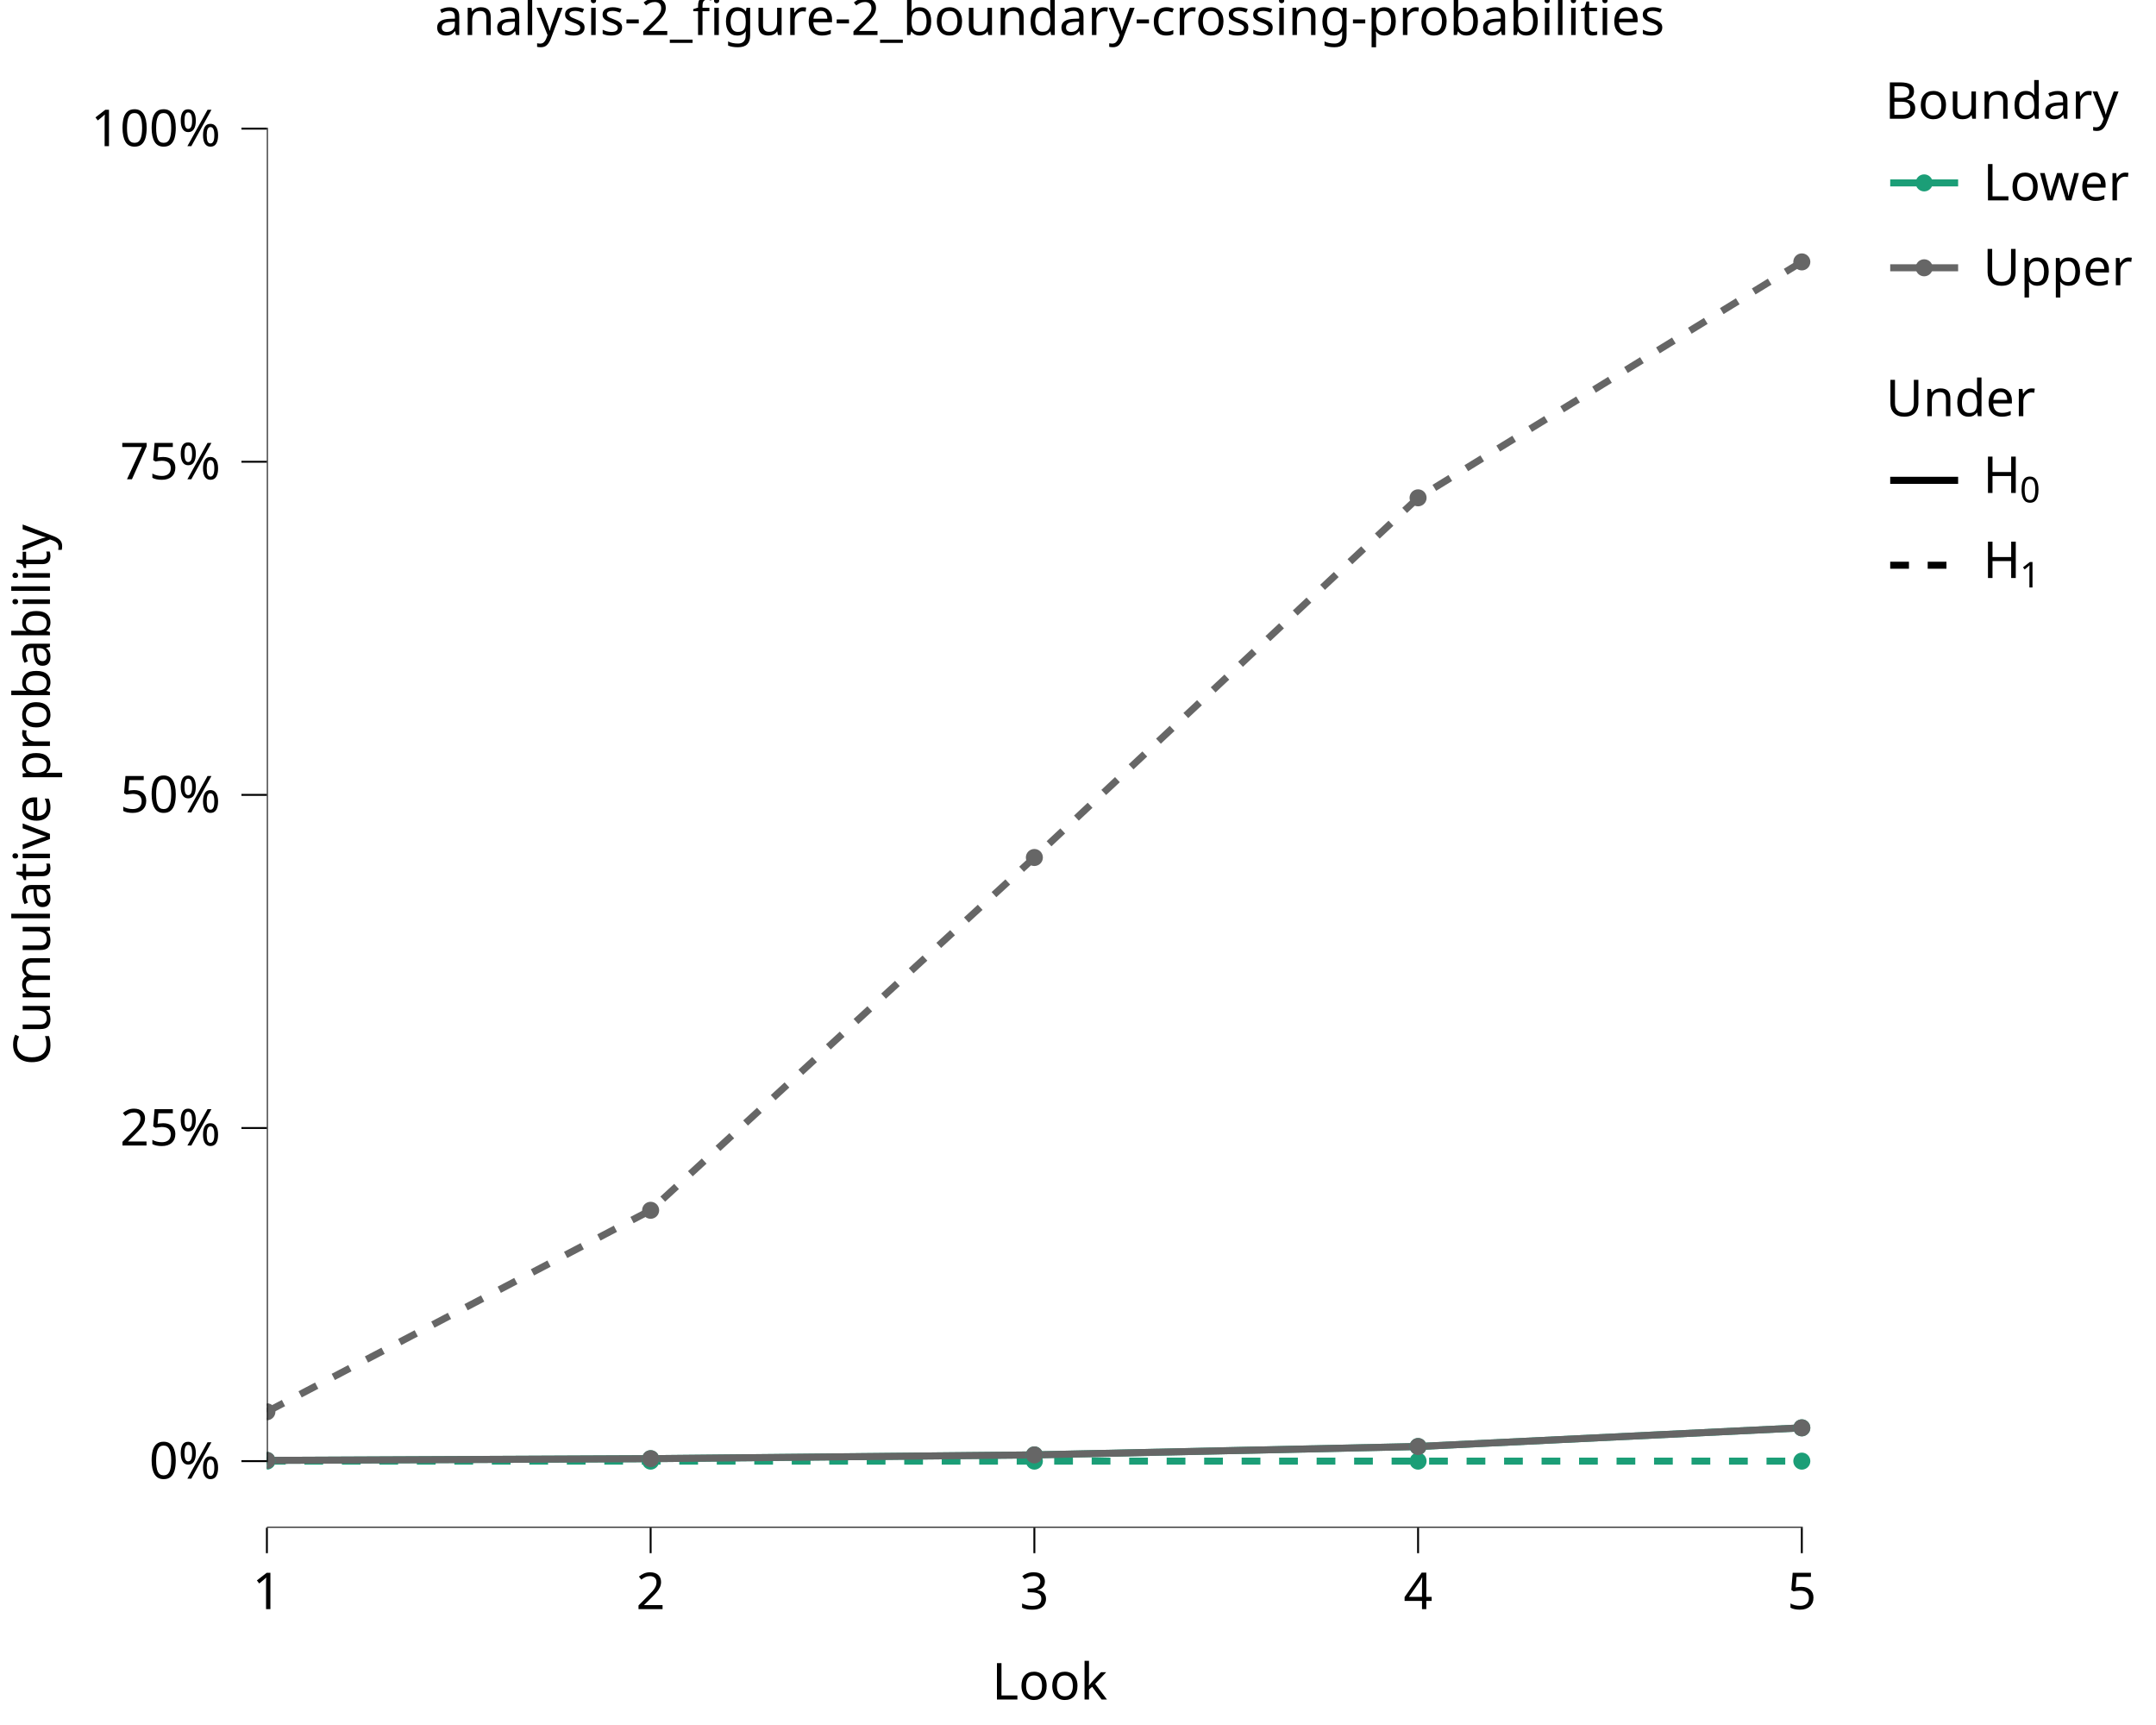
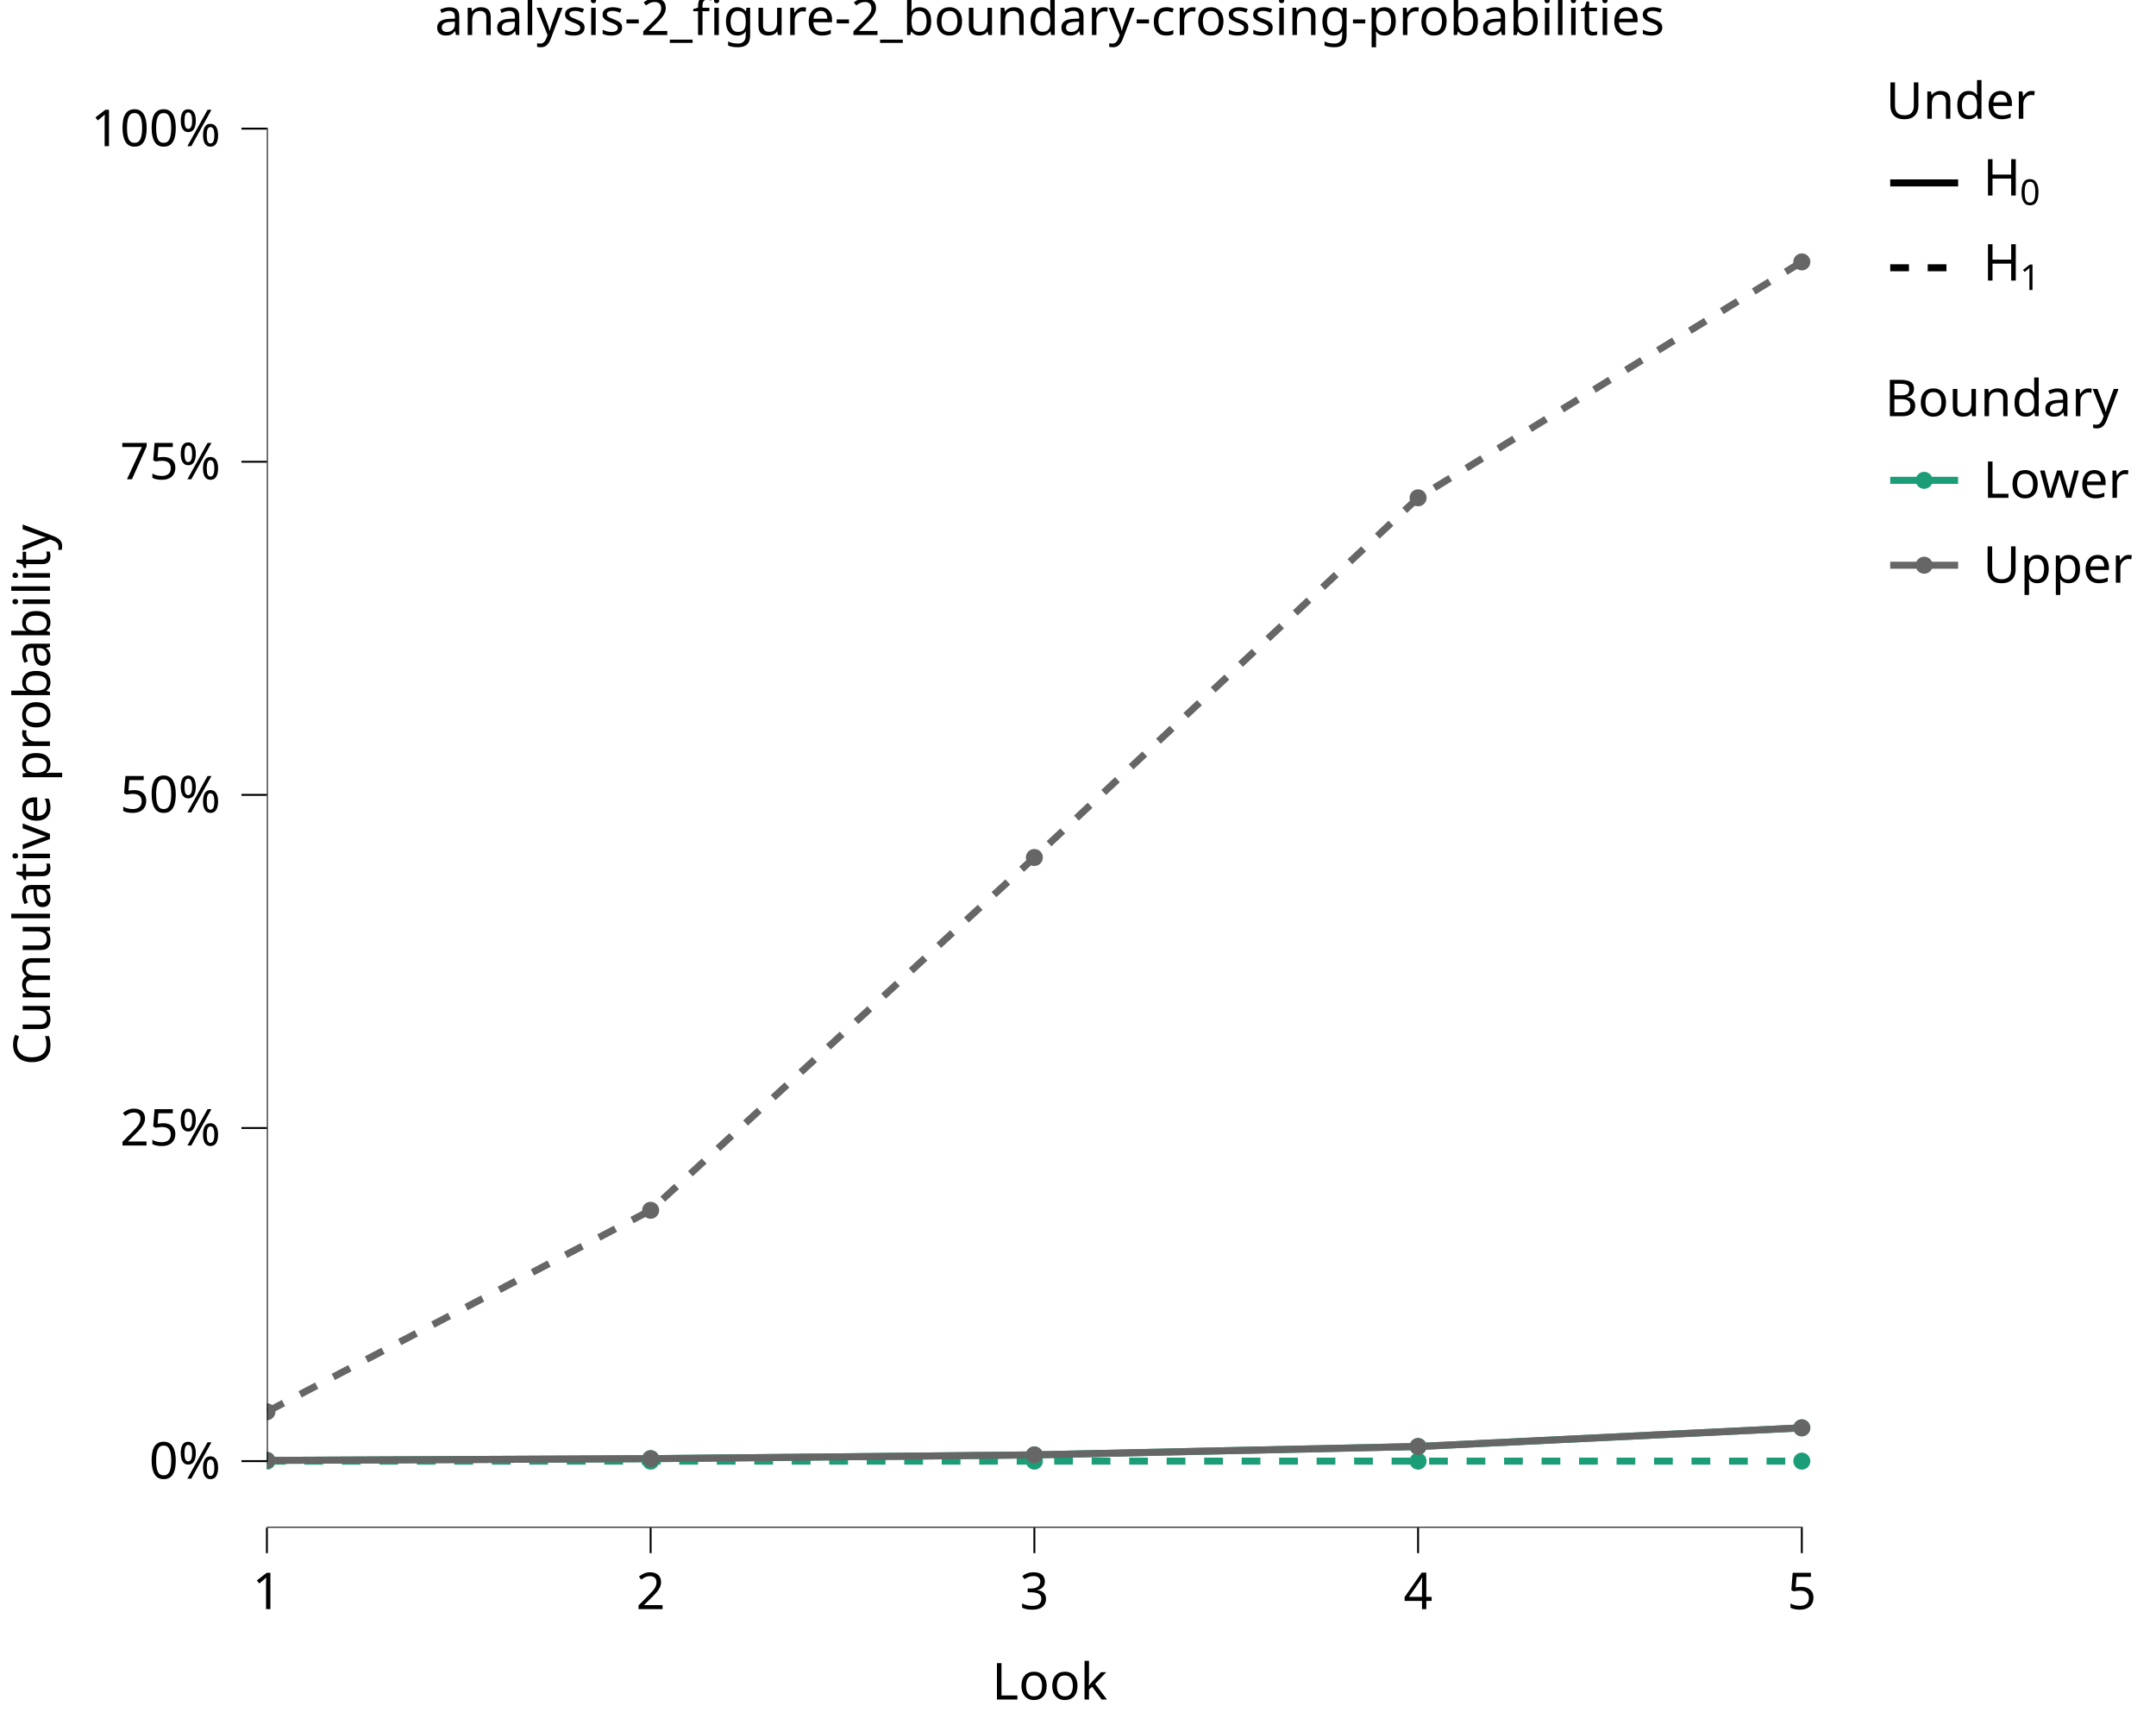
<svg xmlns="http://www.w3.org/2000/svg" class="svglite" data-engine-version="2.0" width="720.00pt" height="576.00pt" viewBox="0 0 720.00 576.00">
  <defs>
    <style type="text/css">
    .svglite line, .svglite polyline, .svglite polygon, .svglite path, .svglite rect, .svglite circle {
      fill: none;
      stroke: #000000;
      stroke-linecap: round;
      stroke-linejoin: round;
      stroke-miterlimit: 10.00;
    }
  </style>
  </defs>
  <rect width="100%" height="100%" style="stroke: none; fill: #FFFFFF;" />
  <defs>
    <clipPath id="cpMC4wMHw3MjAuMDB8MC4wMHw1NzYuMDA=">
      <rect x="0.00" y="0.00" width="720.00" height="576.00" />
    </clipPath>
  </defs>
  <g clip-path="url(#cpMC4wMHw3MjAuMDB8MC4wMHw1NzYuMDA=)">
    <rect x="0.00" y="0.00" width="720.00" height="576.00" style="stroke-width: 10.67; stroke: none;" />
  </g>
  <defs>
    <clipPath id="cpODkuMTN8NjExLjk3fDIwLjcxfDUxMC4xNA==">
      <rect x="89.13" y="20.71" width="522.84" height="489.43" />
    </clipPath>
  </defs>
  <g clip-path="url(#cpODkuMTN8NjExLjk3fDIwLjcxfDUxMC4xNA==)">
    <rect x="89.13" y="20.71" width="522.84" height="489.43" style="stroke-width: 10.67; stroke: none;" />
    <polyline points="89.13,487.64 217.28,487.07 345.43,485.81 473.57,483.01 601.72,476.77 " style="stroke-width: 2.35; stroke: #1B9E77; stroke-linecap: butt;" />
    <polyline points="89.13,487.89 217.28,487.89 345.43,487.89 473.57,487.89 601.72,487.89 " style="stroke-width: 2.35; stroke: #1B9E77; stroke-dasharray: 6.26,6.26; stroke-linecap: butt;" />
    <polyline points="89.13,487.64 217.28,487.07 345.43,485.81 473.57,483.01 601.72,476.77 " style="stroke-width: 2.35; stroke: #666666; stroke-linecap: butt;" />
    <polyline points="89.13,471.41 217.28,404.13 345.43,286.33 473.57,166.23 601.72,87.45 " style="stroke-width: 2.35; stroke: #666666; stroke-dasharray: 6.26,6.26; stroke-linecap: butt;" />
    <circle cx="89.13" cy="487.64" r="2.49" style="stroke-width: 0.71; stroke: #1B9E77; fill: #1B9E77;" />
    <circle cx="217.28" cy="487.07" r="2.49" style="stroke-width: 0.71; stroke: #1B9E77; fill: #1B9E77;" />
    <circle cx="345.43" cy="485.81" r="2.49" style="stroke-width: 0.71; stroke: #1B9E77; fill: #1B9E77;" />
    <circle cx="473.57" cy="483.01" r="2.49" style="stroke-width: 0.71; stroke: #1B9E77; fill: #1B9E77;" />
    <circle cx="601.72" cy="476.77" r="2.49" style="stroke-width: 0.71; stroke: #1B9E77; fill: #1B9E77;" />
    <circle cx="89.13" cy="487.89" r="2.49" style="stroke-width: 0.71; stroke: #1B9E77; fill: #1B9E77;" />
    <circle cx="217.28" cy="487.89" r="2.49" style="stroke-width: 0.71; stroke: #1B9E77; fill: #1B9E77;" />
    <circle cx="345.43" cy="487.89" r="2.49" style="stroke-width: 0.71; stroke: #1B9E77; fill: #1B9E77;" />
    <circle cx="473.57" cy="487.89" r="2.49" style="stroke-width: 0.71; stroke: #1B9E77; fill: #1B9E77;" />
    <circle cx="601.72" cy="487.89" r="2.49" style="stroke-width: 0.71; stroke: #1B9E77; fill: #1B9E77;" />
    <circle cx="89.13" cy="487.64" r="2.49" style="stroke-width: 0.71; stroke: #666666; fill: #666666;" />
    <circle cx="217.28" cy="487.07" r="2.49" style="stroke-width: 0.71; stroke: #666666; fill: #666666;" />
    <circle cx="345.43" cy="485.81" r="2.49" style="stroke-width: 0.71; stroke: #666666; fill: #666666;" />
    <circle cx="473.57" cy="483.01" r="2.49" style="stroke-width: 0.71; stroke: #666666; fill: #666666;" />
    <circle cx="601.72" cy="476.77" r="2.49" style="stroke-width: 0.71; stroke: #666666; fill: #666666;" />
    <circle cx="89.13" cy="471.41" r="2.49" style="stroke-width: 0.71; stroke: #666666; fill: #666666;" />
    <circle cx="217.28" cy="404.13" r="2.49" style="stroke-width: 0.71; stroke: #666666; fill: #666666;" />
    <circle cx="345.43" cy="286.33" r="2.49" style="stroke-width: 0.71; stroke: #666666; fill: #666666;" />
    <circle cx="473.57" cy="166.23" r="2.49" style="stroke-width: 0.71; stroke: #666666; fill: #666666;" />
    <circle cx="601.72" cy="87.45" r="2.49" style="stroke-width: 0.71; stroke: #666666; fill: #666666;" />
    <line x1="88.81" y1="510.14" x2="602.04" y2="510.14" style="stroke-width: 0.64; stroke-linecap: butt;" />
    <line x1="89.13" y1="488.21" x2="89.13" y2="42.64" style="stroke-width: 0.64; stroke-linecap: butt;" />
    <rect x="89.13" y="20.71" width="522.84" height="489.43" style="stroke-width: 0.00; stroke: none;" />
  </g>
  <g clip-path="url(#cpMC4wMHw3MjAuMDB8MC4wMHw1NzYuMDA=)">
    <polyline points="89.13,510.14 89.13,20.71 " style="stroke-width: 0.00; stroke: none; stroke-linecap: butt;" />
    <text x="73.66" y="493.74" text-anchor="end" style="font-size: 17.00px; font-family: sans;" textLength="24.57px" lengthAdjust="spacingAndGlyphs">0%</text>
    <text x="73.66" y="382.51" text-anchor="end" style="font-size: 17.00px; font-family: sans;" textLength="34.03px" lengthAdjust="spacingAndGlyphs">25%</text>
    <text x="73.66" y="271.27" text-anchor="end" style="font-size: 17.00px; font-family: sans;" textLength="34.03px" lengthAdjust="spacingAndGlyphs">50%</text>
    <text x="73.66" y="160.04" text-anchor="end" style="font-size: 17.00px; font-family: sans;" textLength="34.03px" lengthAdjust="spacingAndGlyphs">75%</text>
    <text x="73.66" y="48.80" text-anchor="end" style="font-size: 17.00px; font-family: sans;" textLength="43.48px" lengthAdjust="spacingAndGlyphs">100%</text>
    <polyline points="80.63,487.89 89.13,487.89 " style="stroke-width: 0.64; stroke-linecap: butt;" />
    <polyline points="80.63,376.66 89.13,376.66 " style="stroke-width: 0.64; stroke-linecap: butt;" />
    <polyline points="80.63,265.42 89.13,265.42 " style="stroke-width: 0.64; stroke-linecap: butt;" />
    <polyline points="80.63,154.19 89.13,154.19 " style="stroke-width: 0.64; stroke-linecap: butt;" />
    <polyline points="80.63,42.95 89.13,42.95 " style="stroke-width: 0.64; stroke-linecap: butt;" />
    <polyline points="89.13,510.14 611.97,510.14 " style="stroke-width: 0.00; stroke: none; stroke-linecap: butt;" />
    <polyline points="89.13,518.64 89.13,510.14 " style="stroke-width: 0.64; stroke-linecap: butt;" />
    <polyline points="217.28,518.64 217.28,510.14 " style="stroke-width: 0.64; stroke-linecap: butt;" />
    <polyline points="345.43,518.64 345.43,510.14 " style="stroke-width: 0.64; stroke-linecap: butt;" />
    <polyline points="473.57,518.64 473.57,510.14 " style="stroke-width: 0.64; stroke-linecap: butt;" />
    <polyline points="601.72,518.64 601.72,510.14 " style="stroke-width: 0.64; stroke-linecap: butt;" />
    <text x="89.13" y="537.32" text-anchor="middle" style="font-size: 17.00px; font-family: sans;" textLength="9.46px" lengthAdjust="spacingAndGlyphs">1</text>
    <text x="217.28" y="537.32" text-anchor="middle" style="font-size: 17.00px; font-family: sans;" textLength="9.46px" lengthAdjust="spacingAndGlyphs">2</text>
    <text x="345.43" y="537.32" text-anchor="middle" style="font-size: 17.00px; font-family: sans;" textLength="9.46px" lengthAdjust="spacingAndGlyphs">3</text>
    <text x="473.57" y="537.32" text-anchor="middle" style="font-size: 17.00px; font-family: sans;" textLength="9.46px" lengthAdjust="spacingAndGlyphs">4</text>
    <text x="601.72" y="537.32" text-anchor="middle" style="font-size: 17.00px; font-family: sans;" textLength="9.46px" lengthAdjust="spacingAndGlyphs">5</text>
    <text x="350.55" y="567.49" text-anchor="middle" style="font-size: 17.00px; font-family: sans;" textLength="36.87px" lengthAdjust="spacingAndGlyphs">Look</text>
    <text transform="translate(16.68,265.42) rotate(-90)" text-anchor="middle" style="font-size: 17.00px; font-family: sans;" textLength="167.26px" lengthAdjust="spacingAndGlyphs">Cumulative probability</text>
    <rect x="622.93" y="20.71" width="97.07" height="187.68" style="stroke-width: 0.75; stroke: none;" />
-     <rect x="622.93" y="20.71" width="97.07" height="88.36" style="stroke-width: 10.67; stroke: none;" />
-     <text x="668.48" y="39.65" text-anchor="middle" style="font-size: 17.00px; font-family: sans;" textLength="72.79px" lengthAdjust="spacingAndGlyphs">Boundary</text>
+     <rect x="622.93" y="20.71" width="69.66" height="88.36" style="stroke-width: 10.67; stroke: none;" />
+     <text x="654.77" y="39.65" text-anchor="middle" style="font-size: 17.00px; font-family: sans;" textLength="46.31px" lengthAdjust="spacingAndGlyphs">Under</text>
    <rect x="628.41" y="46.90" width="28.35" height="28.35" style="stroke-width: 10.67; stroke: none;" />
-     <line x1="631.24" y1="61.07" x2="653.92" y2="61.07" style="stroke-width: 2.35; stroke: #1B9E77; stroke-linecap: butt;" />
-     <circle cx="642.58" cy="61.07" r="2.49" style="stroke-width: 0.71; stroke: #1B9E77; fill: #1B9E77;" />
+     <line x1="631.24" y1="61.07" x2="653.92" y2="61.07" style="stroke-width: 2.35; stroke-linecap: butt;" />
    <rect x="628.41" y="75.24" width="28.35" height="28.35" style="stroke-width: 10.67; stroke: none;" />
-     <line x1="631.24" y1="89.42" x2="653.92" y2="89.42" style="stroke-width: 2.35; stroke: #666666; stroke-linecap: butt;" />
-     <circle cx="642.58" cy="89.42" r="2.49" style="stroke-width: 0.71; stroke: #666666; fill: #666666;" />
-     <text x="662.23" y="66.92" style="font-size: 17.00px; font-family: sans;" textLength="46.31px" lengthAdjust="spacingAndGlyphs">Lower</text>
-     <text x="662.23" y="95.26" style="font-size: 17.00px; font-family: sans;" textLength="46.31px" lengthAdjust="spacingAndGlyphs">Upper</text>
-     <rect x="622.93" y="120.03" width="69.66" height="88.36" style="stroke-width: 10.67; stroke: none;" />
-     <text x="654.77" y="138.97" text-anchor="middle" style="font-size: 17.00px; font-family: sans;" textLength="46.31px" lengthAdjust="spacingAndGlyphs">Under</text>
+     <line x1="631.24" y1="89.42" x2="653.92" y2="89.42" style="stroke-width: 2.35; stroke-dasharray: 6.26,6.26; stroke-linecap: butt;" />
+     <text x="662.23" y="65.29" style="font-size: 17.00px; font-family: sans;" textLength="12.28px" lengthAdjust="spacingAndGlyphs">H</text>
+     <text x="674.52" y="68.43" style="font-size: 11.90px; font-family: sans;" textLength="6.62px" lengthAdjust="spacingAndGlyphs">0</text>
+     <text x="662.23" y="93.69" style="font-size: 17.00px; font-family: sans;" textLength="12.28px" lengthAdjust="spacingAndGlyphs">H</text>
+     <text x="674.52" y="96.84" style="font-size: 11.90px; font-family: sans;" textLength="6.62px" lengthAdjust="spacingAndGlyphs">1</text>
+     <rect x="622.93" y="120.03" width="97.07" height="88.36" style="stroke-width: 10.67; stroke: none;" />
+     <text x="668.48" y="138.97" text-anchor="middle" style="font-size: 17.00px; font-family: sans;" textLength="72.79px" lengthAdjust="spacingAndGlyphs">Boundary</text>
    <rect x="628.41" y="146.21" width="28.35" height="28.35" style="stroke-width: 10.67; stroke: none;" />
-     <line x1="631.24" y1="160.39" x2="653.92" y2="160.39" style="stroke-width: 2.35; stroke-linecap: butt;" />
+     <line x1="631.24" y1="160.39" x2="653.92" y2="160.39" style="stroke-width: 2.35; stroke: #1B9E77; stroke-linecap: butt;" />
+     <circle cx="642.58" cy="160.39" r="2.49" style="stroke-width: 0.71; stroke: #1B9E77; fill: #1B9E77;" />
    <rect x="628.41" y="174.56" width="28.35" height="28.35" style="stroke-width: 10.67; stroke: none;" />
-     <line x1="631.24" y1="188.73" x2="653.92" y2="188.73" style="stroke-width: 2.35; stroke-dasharray: 6.26,6.26; stroke-linecap: butt;" />
-     <text x="662.23" y="164.61" style="font-size: 17.00px; font-family: sans;" textLength="12.28px" lengthAdjust="spacingAndGlyphs">H</text>
-     <text x="674.52" y="167.75" style="font-size: 11.90px; font-family: sans;" textLength="6.62px" lengthAdjust="spacingAndGlyphs">0</text>
-     <text x="662.23" y="193.01" style="font-size: 17.00px; font-family: sans;" textLength="12.28px" lengthAdjust="spacingAndGlyphs">H</text>
-     <text x="674.52" y="196.16" style="font-size: 11.90px; font-family: sans;" textLength="6.62px" lengthAdjust="spacingAndGlyphs">1</text>
+     <line x1="631.24" y1="188.73" x2="653.92" y2="188.73" style="stroke-width: 2.35; stroke: #666666; stroke-linecap: butt;" />
+     <circle cx="642.58" cy="188.73" r="2.49" style="stroke-width: 0.71; stroke: #666666; fill: #666666;" />
+     <text x="662.23" y="166.24" style="font-size: 17.00px; font-family: sans;" textLength="46.31px" lengthAdjust="spacingAndGlyphs">Lower</text>
+     <text x="662.23" y="194.58" style="font-size: 17.00px; font-family: sans;" textLength="46.31px" lengthAdjust="spacingAndGlyphs">Upper</text>
    <text x="350.55" y="11.70" text-anchor="middle" style="font-size: 17.00px; font-family: sans;" textLength="389.36px" lengthAdjust="spacingAndGlyphs">analysis-2_figure-2_boundary-crossing-probabilities</text>
  </g>
</svg>
